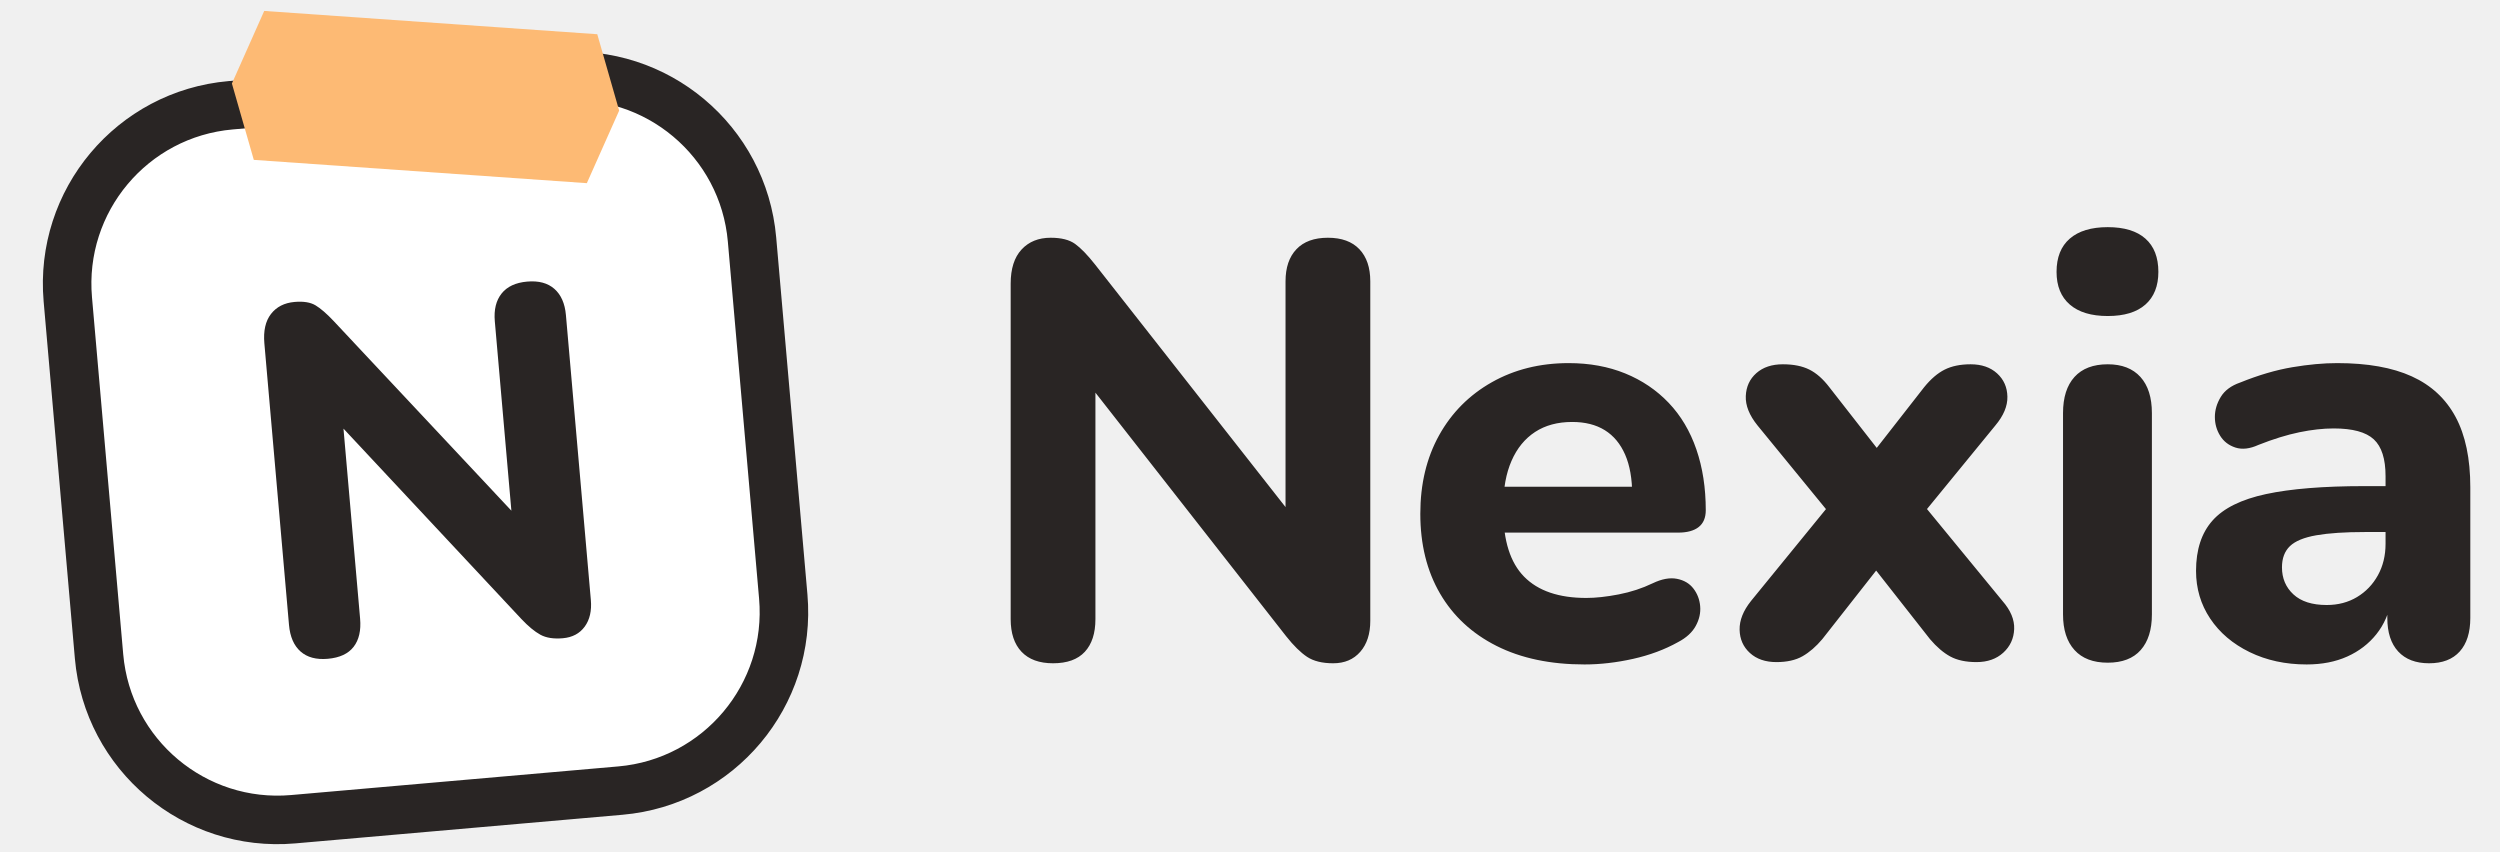
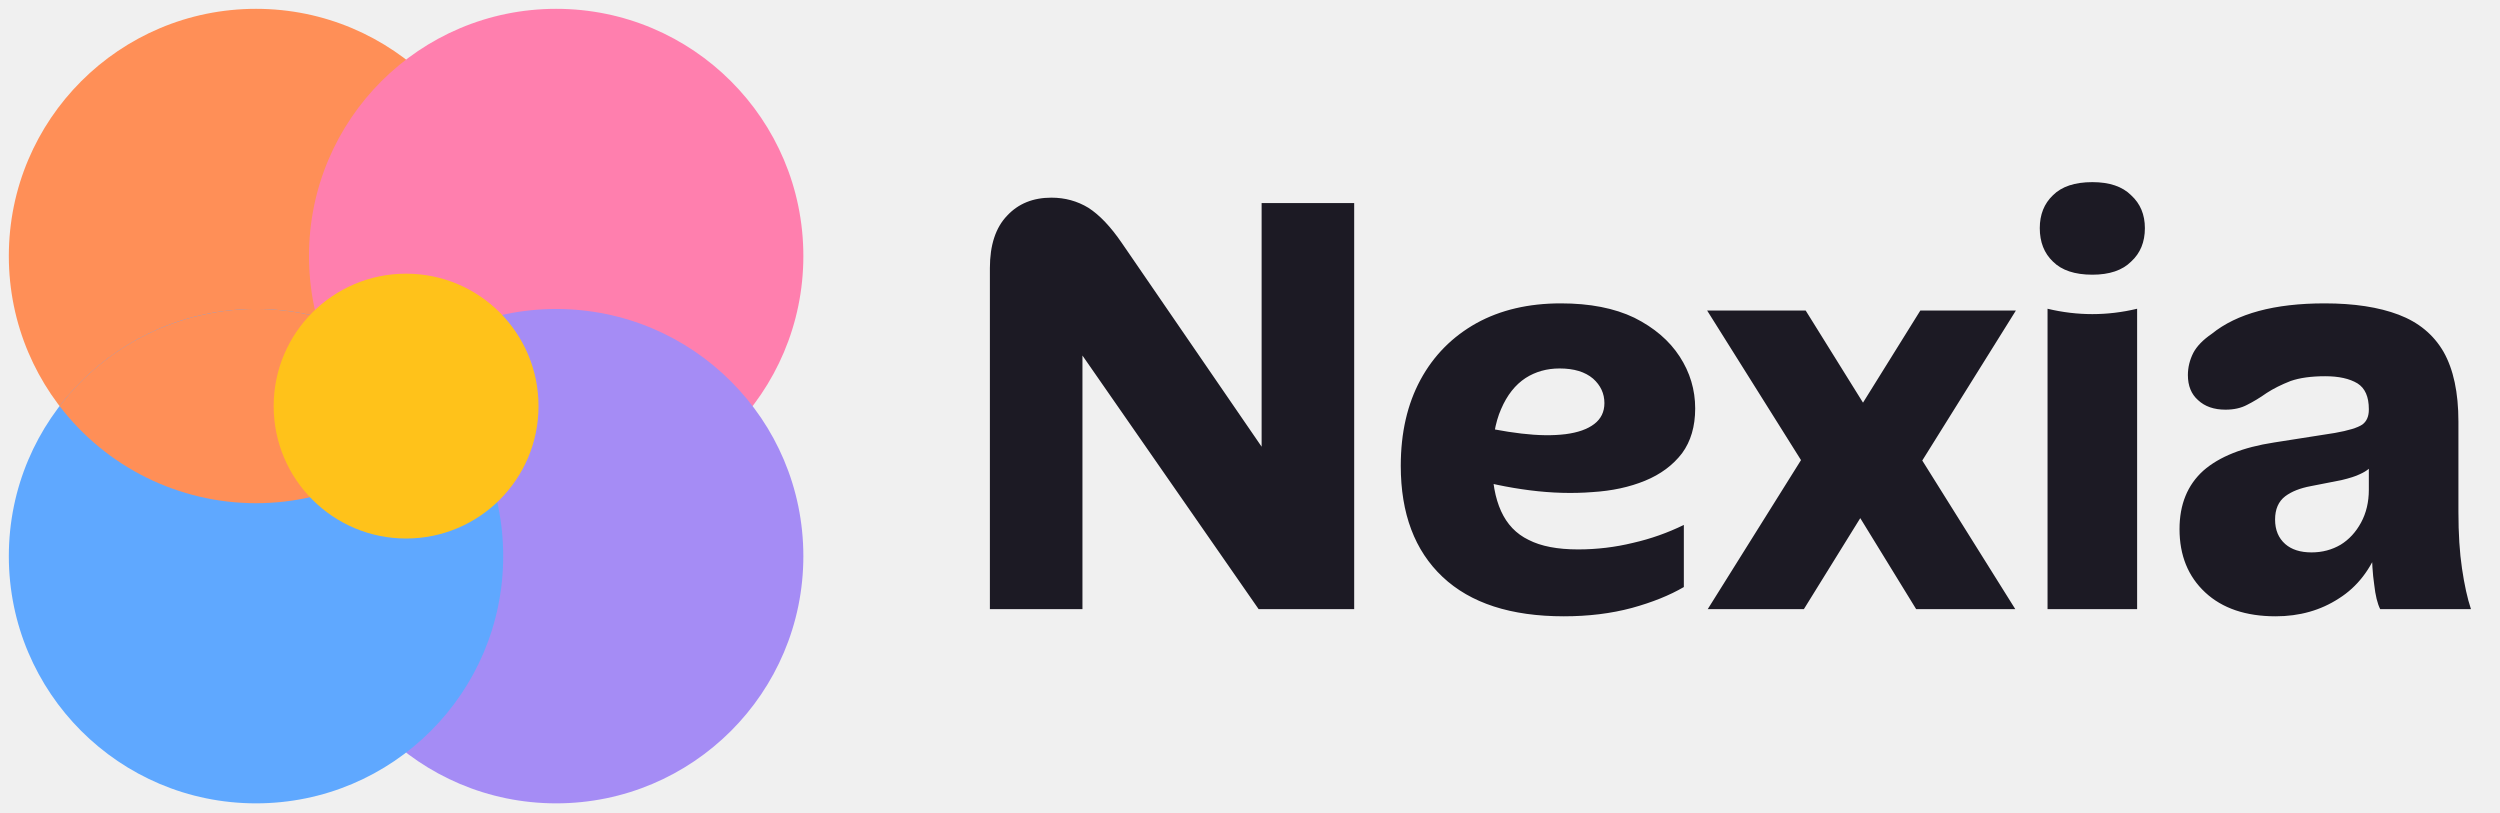
- <svg xmlns="http://www.w3.org/2000/svg" viewBox="0 0 188 64" width="376" height="128">
-   <g transform="scale(1.122807) translate(-3.5 -5)">
-     <g transform="rotate(-5 32 35)">
-       <rect x="9" y="11" width="46" height="48" rx="12" fill="#ffffff" stroke="#292524" stroke-width="3.25" />
-       <path transform="translate(19.5 48.2) scale(0.332)" d="M14.3 0.9Q10.8 0.9 8.95 -1.05Q7.1 -3 7.1 -6.6V-63.6Q7.1 -67.4 8.95 -69.4Q10.8 -71.4 13.9 -71.4Q16.6 -71.4 18.05 -70.35Q19.5 -69.3 21.4 -66.9L56.5 -22.2H53.8V-64Q53.8 -67.5 55.65 -69.45Q57.5 -71.4 61 -71.4Q64.5 -71.4 66.35 -69.45Q68.2 -67.5 68.2 -64V-6.3Q68.2 -3 66.5 -1.05Q64.8 0.9 61.9 0.9Q59.1 0.9 57.45 -0.2Q55.8 -1.3 53.9 -3.7L18.9 -48.4H21.5V-6.6Q21.5 -3 19.7 -1.05Q17.9 0.9 14.3 0.9Z" fill="#292524" />
-     </g>
-     <polygon points="20.82,6.5 43.18,6.5 45,11.5 43.18,16.5 20.82,16.5 19,11.5" transform="rotate(4 32 11.5)" fill="#fdba74" />
+ <svg xmlns="http://www.w3.org/2000/svg" viewBox="0 0 197 64" width="394" height="128">
+   <g transform="scale(0.6956522) translate(-4 -4)">
+     <circle cx="33" cy="33" r="28" fill="#ff8f57" />
+     <circle cx="67" cy="33" r="28" fill="#ff7fae" />
+     <circle cx="67" cy="67" r="28" fill="#a58cf5" />
+     <circle cx="33" cy="67" r="28" fill="#5fa8ff" />
+     <path d="M10.751 50A28 28 0 0 1 55.249 50A28 28 0 0 1 10.751 50Z" fill="#ff8f57" />
+     <circle cx="50" cy="50" r="15" fill="#ffc21a" />
  </g>
-   <path transform="translate(72.86 49.48) scale(0.4426)" d="M14.3 0.9Q10.8 0.9 8.95 -1.05Q7.1 -3 7.1 -6.6V-63.6Q7.1 -67.4 8.95 -69.4Q10.8 -71.4 13.9 -71.4Q16.6 -71.4 18.05 -70.35Q19.5 -69.3 21.4 -66.9L56.5 -22.2H53.8V-64Q53.8 -67.5 55.65 -69.45Q57.5 -71.4 61 -71.4Q64.5 -71.4 66.35 -69.45Q68.2 -67.5 68.2 -64V-6.3Q68.2 -3 66.5 -1.05Q64.8 0.9 61.9 0.9Q59.1 0.9 57.45 -0.2Q55.8 -1.3 53.9 -3.7L18.9 -48.4H21.5V-6.6Q21.5 -3 19.7 -1.05Q17.9 0.9 14.3 0.9ZM104.6 1.1Q95.9 1.1 89.65 -2.05Q83.4 -5.2 80.05 -10.95Q76.7 -16.7 76.7 -24.5Q76.7 -32.1 79.9 -37.85Q83.1 -43.6 88.85 -46.85Q94.6 -50.1 101.9 -50.1Q107.2 -50.1 111.5 -48.35Q115.8 -46.6 118.9 -43.35Q122 -40.1 123.6 -35.45Q125.2 -30.8 125.2 -25.1Q125.2 -23.2 124 -22.25Q122.8 -21.3 120.5 -21.3H89.1V-29.1H114.3L112.7 -27.7Q112.7 -31.8 111.5 -34.55Q110.3 -37.3 108.05 -38.7Q105.8 -40.1 102.5 -40.1Q98.8 -40.1 96.2 -38.4Q93.6 -36.7 92.2 -33.5Q90.8 -30.3 90.8 -25.8V-25Q90.8 -17.4 94.35 -13.8Q97.9 -10.2 104.9 -10.2Q107.3 -10.2 110.4 -10.8Q113.5 -11.4 116.2 -12.7Q118.5 -13.8 120.3 -13.45Q122.1 -13.1 123.1 -11.8Q124.1 -10.5 124.25 -8.8Q124.4 -7.1 123.5 -5.45Q122.6 -3.8 120.5 -2.7Q117.1 -0.8 112.85 0.15Q108.6 1.1 104.6 1.1ZM137.2 0.7Q134.4 0.7 132.7 -0.85Q131 -2.4 130.95 -4.8Q130.9 -7.2 132.9 -9.7L148.4 -28.7V-21.9L134 -39.5Q131.9 -42.1 132 -44.5Q132.1 -46.9 133.8 -48.4Q135.5 -49.9 138.3 -49.9Q141 -49.9 142.8 -49Q144.6 -48.1 146.2 -46L156.9 -32.3H151.6L162.3 -46Q164 -48.1 165.8 -49Q167.6 -49.9 170.2 -49.9Q173 -49.9 174.7 -48.35Q176.4 -46.8 176.45 -44.4Q176.5 -42 174.4 -39.5L160 -21.9V-28.7L175.6 -9.7Q177.7 -7.3 177.6 -4.9Q177.5 -2.5 175.75 -0.9Q174 0.7 171.2 0.7Q168.5 0.7 166.75 -0.25Q165 -1.2 163.3 -3.2L151.6 -18.1H156.7L145 -3.2Q143.4 -1.3 141.65 -0.3Q139.9 0.7 137.2 0.7ZM193.5 0.8Q189.8 0.8 187.85 -1.35Q185.9 -3.5 185.9 -7.4V-41.6Q185.9 -45.6 187.85 -47.75Q189.8 -49.9 193.5 -49.9Q197.1 -49.9 199.05 -47.75Q201 -45.6 201 -41.6V-7.4Q201 -3.5 199.1 -1.35Q197.2 0.8 193.5 0.8ZM193.5 -58.1Q189.3 -58.1 187.05 -60.05Q184.8 -62 184.8 -65.6Q184.8 -69.3 187.05 -71.25Q189.3 -73.2 193.5 -73.2Q197.7 -73.2 199.9 -71.25Q202.1 -69.3 202.1 -65.6Q202.1 -62 199.9 -60.05Q197.7 -58.1 193.5 -58.1ZM227.3 1.1Q221.9 1.1 217.6 -1Q213.3 -3.1 210.9 -6.7Q208.5 -10.3 208.5 -14.8Q208.5 -20.2 211.3 -23.35Q214.1 -26.5 220.4 -27.85Q226.7 -29.2 237.1 -29.2H242.4V-21.4H237.2Q232.1 -21.4 228.95 -20.85Q225.8 -20.3 224.45 -19Q223.1 -17.7 223.1 -15.4Q223.1 -12.6 225.05 -10.8Q227 -9 230.7 -9Q233.6 -9 235.85 -10.35Q238.1 -11.7 239.4 -14.05Q240.7 -16.4 240.7 -19.4V-30.9Q240.7 -35.3 238.7 -37.15Q236.7 -39 231.9 -39Q229.2 -39 226.05 -38.35Q222.9 -37.7 219.1 -36.2Q216.9 -35.2 215.2 -35.75Q213.5 -36.3 212.6 -37.75Q211.7 -39.2 211.7 -40.95Q211.7 -42.7 212.7 -44.35Q213.7 -46 216 -46.8Q220.7 -48.7 224.85 -49.4Q229 -50.1 232.5 -50.1Q240.2 -50.1 245.15 -47.85Q250.1 -45.6 252.6 -40.95Q255.1 -36.3 255.1 -29V-6.8Q255.1 -3.1 253.3 -1.1Q251.5 0.9 248.1 0.9Q244.7 0.9 242.85 -1.1Q241 -3.1 241 -6.8V-10.5L241.7 -9.9Q241.1 -6.5 239.15 -4.05Q237.2 -1.6 234.2 -0.25Q231.2 1.1 227.3 1.1Z" fill="#292524" />
+   <path transform="translate(74.85 48.00) scale(0.4706)" d="M6.7 0V-57.1Q6.7 -62.9 9.6 -65.9Q12.4 -68.9 17 -68.9Q20.4 -68.9 23.2 -67.2Q26 -65.4 28.8 -61.3L59.2 -17L52.2 -16.5V-68H67.7V0H51.7L16.2 -51.1L22.2 -51.7V0ZM102.8 1.2Q89.5 1.2 82.5 -5.4Q75.5 -12 75.5 -24Q75.5 -32.3 78.8 -38.4Q82.1 -44.5 88.2 -47.9Q94.2 -51.2 102.3 -51.2Q109.6 -51.2 114.6 -48.8Q119.6 -46.3 122.2 -42.3Q124.8 -38.3 124.8 -33.6Q124.8 -29.1 122.6 -26.1Q120.3 -23.1 116.4 -21.5Q112.5 -19.9 107.6 -19.6Q102.6 -19.2 97.1 -19.9Q91.6 -20.6 86.2 -22.2V-31.2Q91.4 -29.9 95.7 -29.4Q99.9 -28.9 103.1 -29.3Q106.2 -29.7 107.9 -31Q109.6 -32.3 109.6 -34.5Q109.6 -36.9 107.7 -38.6Q105.7 -40.3 102.1 -40.3Q98.9 -40.3 96.4 -38.7Q93.8 -37 92.3 -33.5Q90.8 -30.1 90.8 -24.7Q90.8 -19.7 92.3 -16.4Q93.8 -13.1 96.9 -11.6Q100 -10 105.2 -10Q109.9 -10 114.4 -11.1Q118.8 -12.1 122.9 -14.1V-3.7Q119.3 -1.6 114.2 -0.2Q109 1.2 102.8 1.2ZM126.8 -50H143.3L155 -31.2H150.8L162.5 -50H178.5L160.4 -21L160.5 -28.6L178.4 0H161.8L150.5 -18.4H154.4L143 0H126.9L144.8 -28.6L145 -21ZM183.8 0V-50.3Q191.3 -48.5 198.8 -50.3V0ZM191.3 -56Q186.9 -56 184.7 -58.2Q182.5 -60.3 182.5 -63.8Q182.5 -67.2 184.7 -69.3Q186.9 -71.5 191.3 -71.5Q195.6 -71.5 197.8 -69.3Q200.1 -67.2 200.1 -63.8Q200.1 -60.3 197.8 -58.2Q195.6 -56 191.3 -56ZM254.7 0H239.5Q238.8 -1.4 238.5 -4.1Q238.1 -6.8 238.1 -10.4L237.6 -13.3V-33.5Q237.6 -36.6 235.7 -37.8Q233.7 -39 230.3 -39Q226.8 -39 224.5 -38.2Q222.2 -37.3 220.5 -36.2Q218.8 -35 217.2 -34.2Q215.7 -33.4 213.6 -33.4Q210.7 -33.4 209 -35Q207.3 -36.5 207.3 -39.2Q207.3 -41.1 208.2 -42.9Q209.1 -44.6 211.3 -46.1Q217.6 -51.2 230.2 -51.2Q237.6 -51.2 242.6 -49.3Q247.6 -47.4 250.1 -43.1Q252.6 -38.7 252.6 -31.4V-16.3Q252.6 -10.8 253.2 -6.8Q253.8 -2.7 254.7 0ZM222 1.2Q214.5 1.2 210.2 -2.8Q205.9 -6.8 205.9 -13.4Q205.9 -19.6 209.9 -23.2Q213.9 -26.7 221.7 -27.9L231.9 -29.5Q235.3 -30.1 236.5 -30.9Q237.6 -31.7 237.6 -33.4V-23.5Q237 -23 236.1 -22.6Q235.1 -22.1 233 -21.6L227.9 -20.6Q225.2 -20.1 223.6 -18.9Q221.9 -17.6 221.9 -15Q221.9 -12.4 223.6 -10.9Q225.2 -9.5 228 -9.5Q230.7 -9.5 232.9 -10.8Q235 -12.1 236.3 -14.5Q237.6 -16.9 237.6 -20L239.4 -10.6Q237.2 -4.7 232.6 -1.8Q228 1.2 222 1.2Z" fill="#1c1a24" />
</svg>
